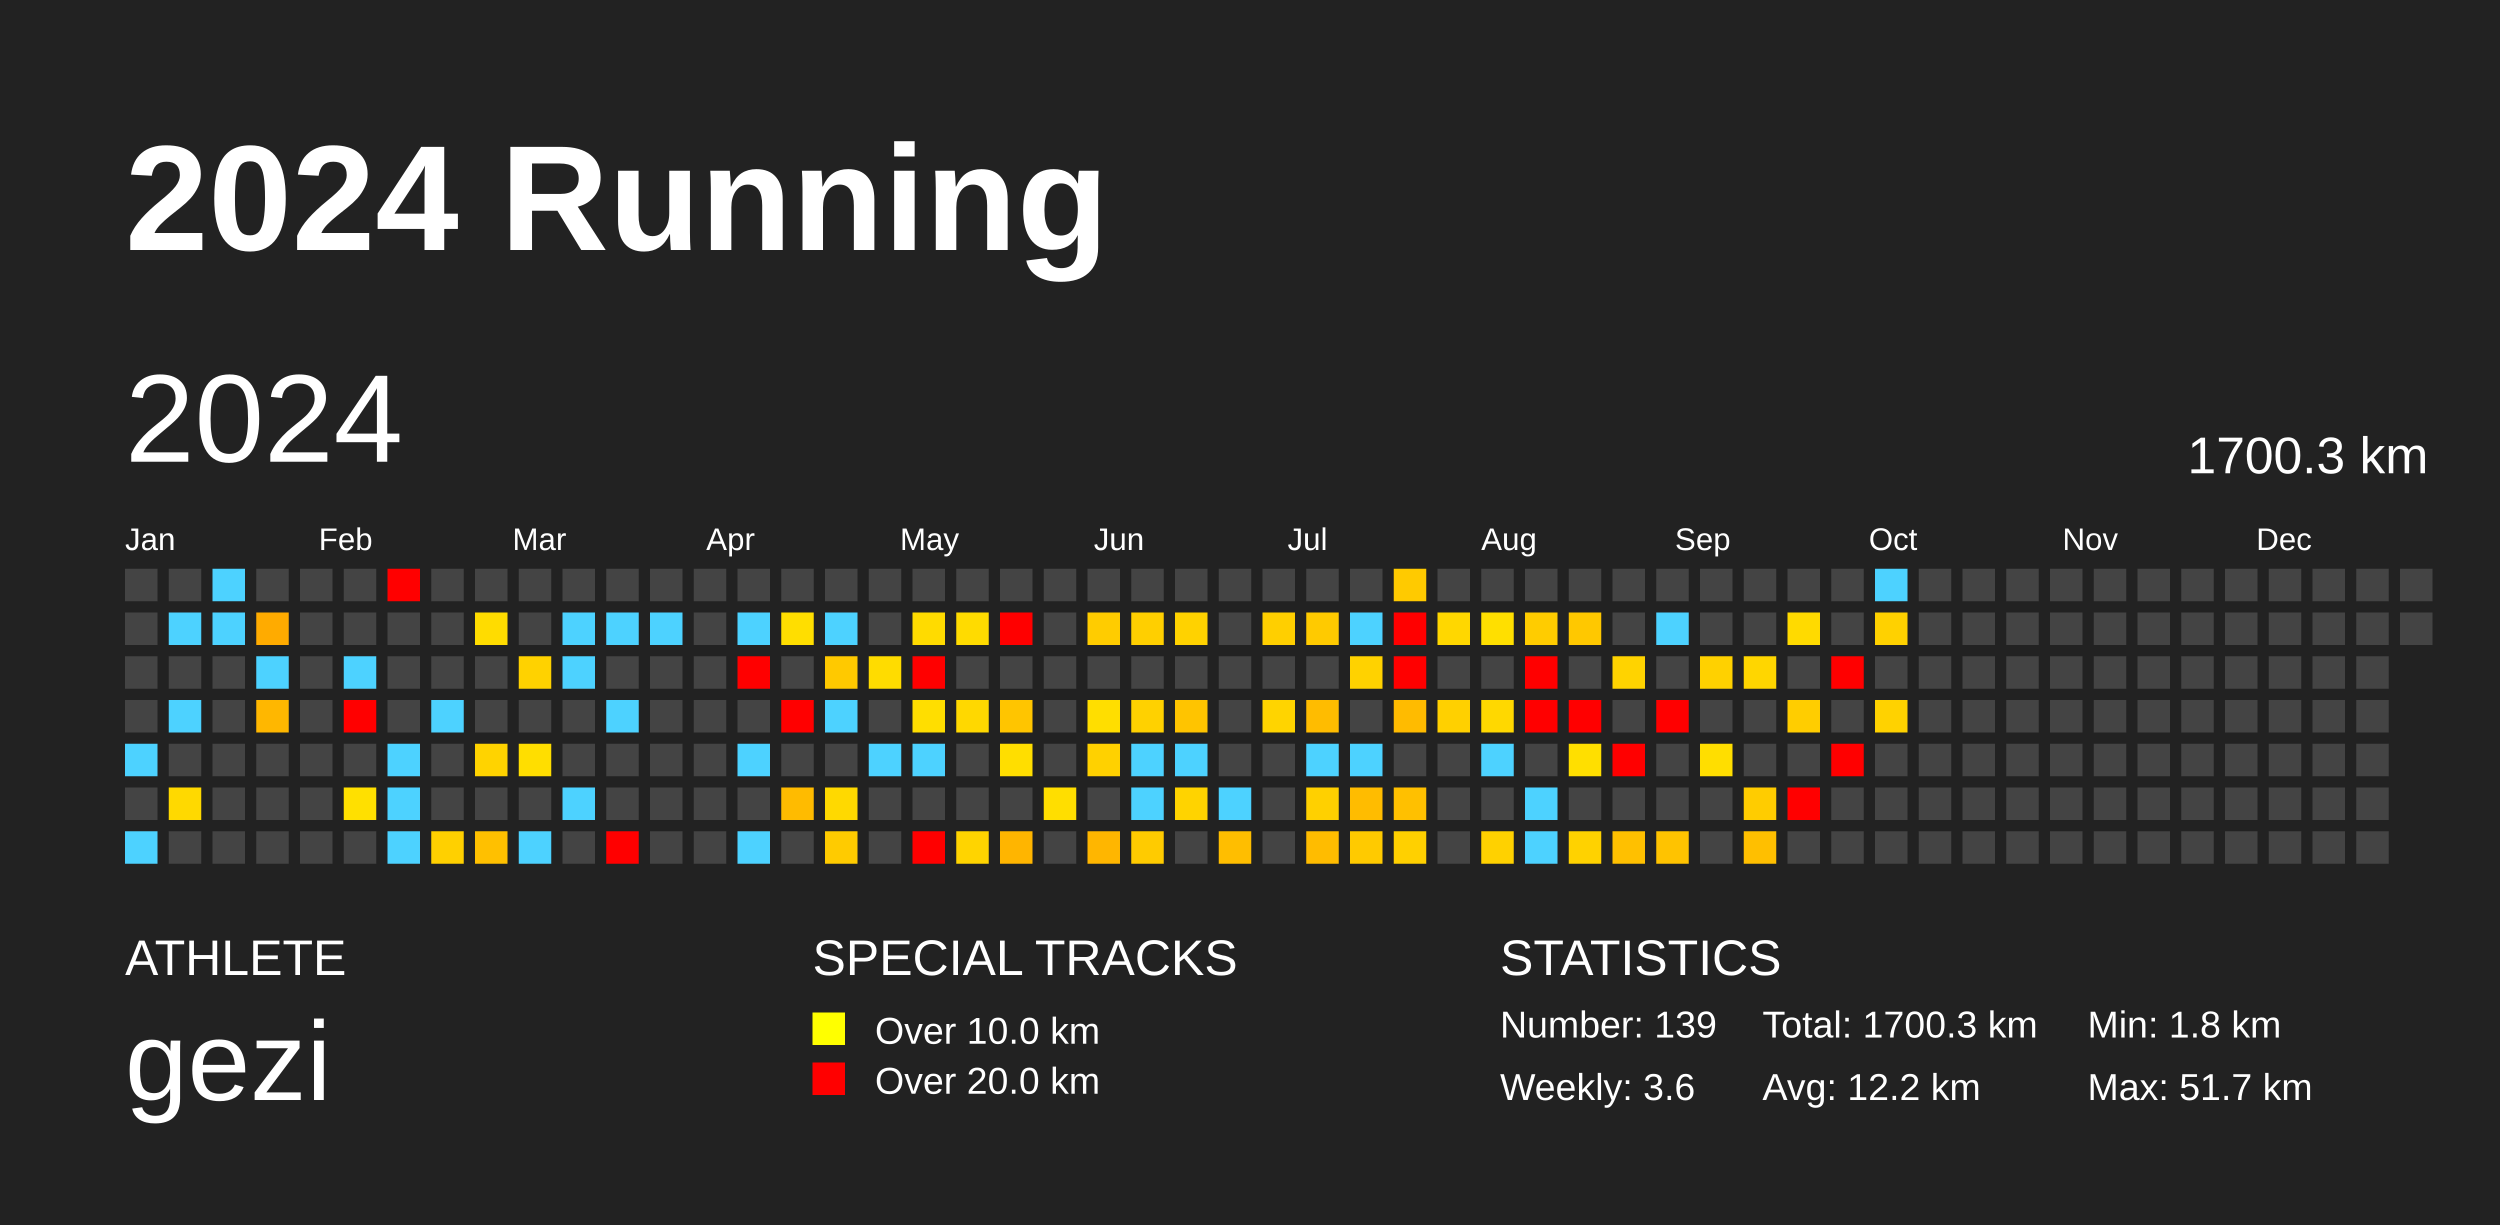
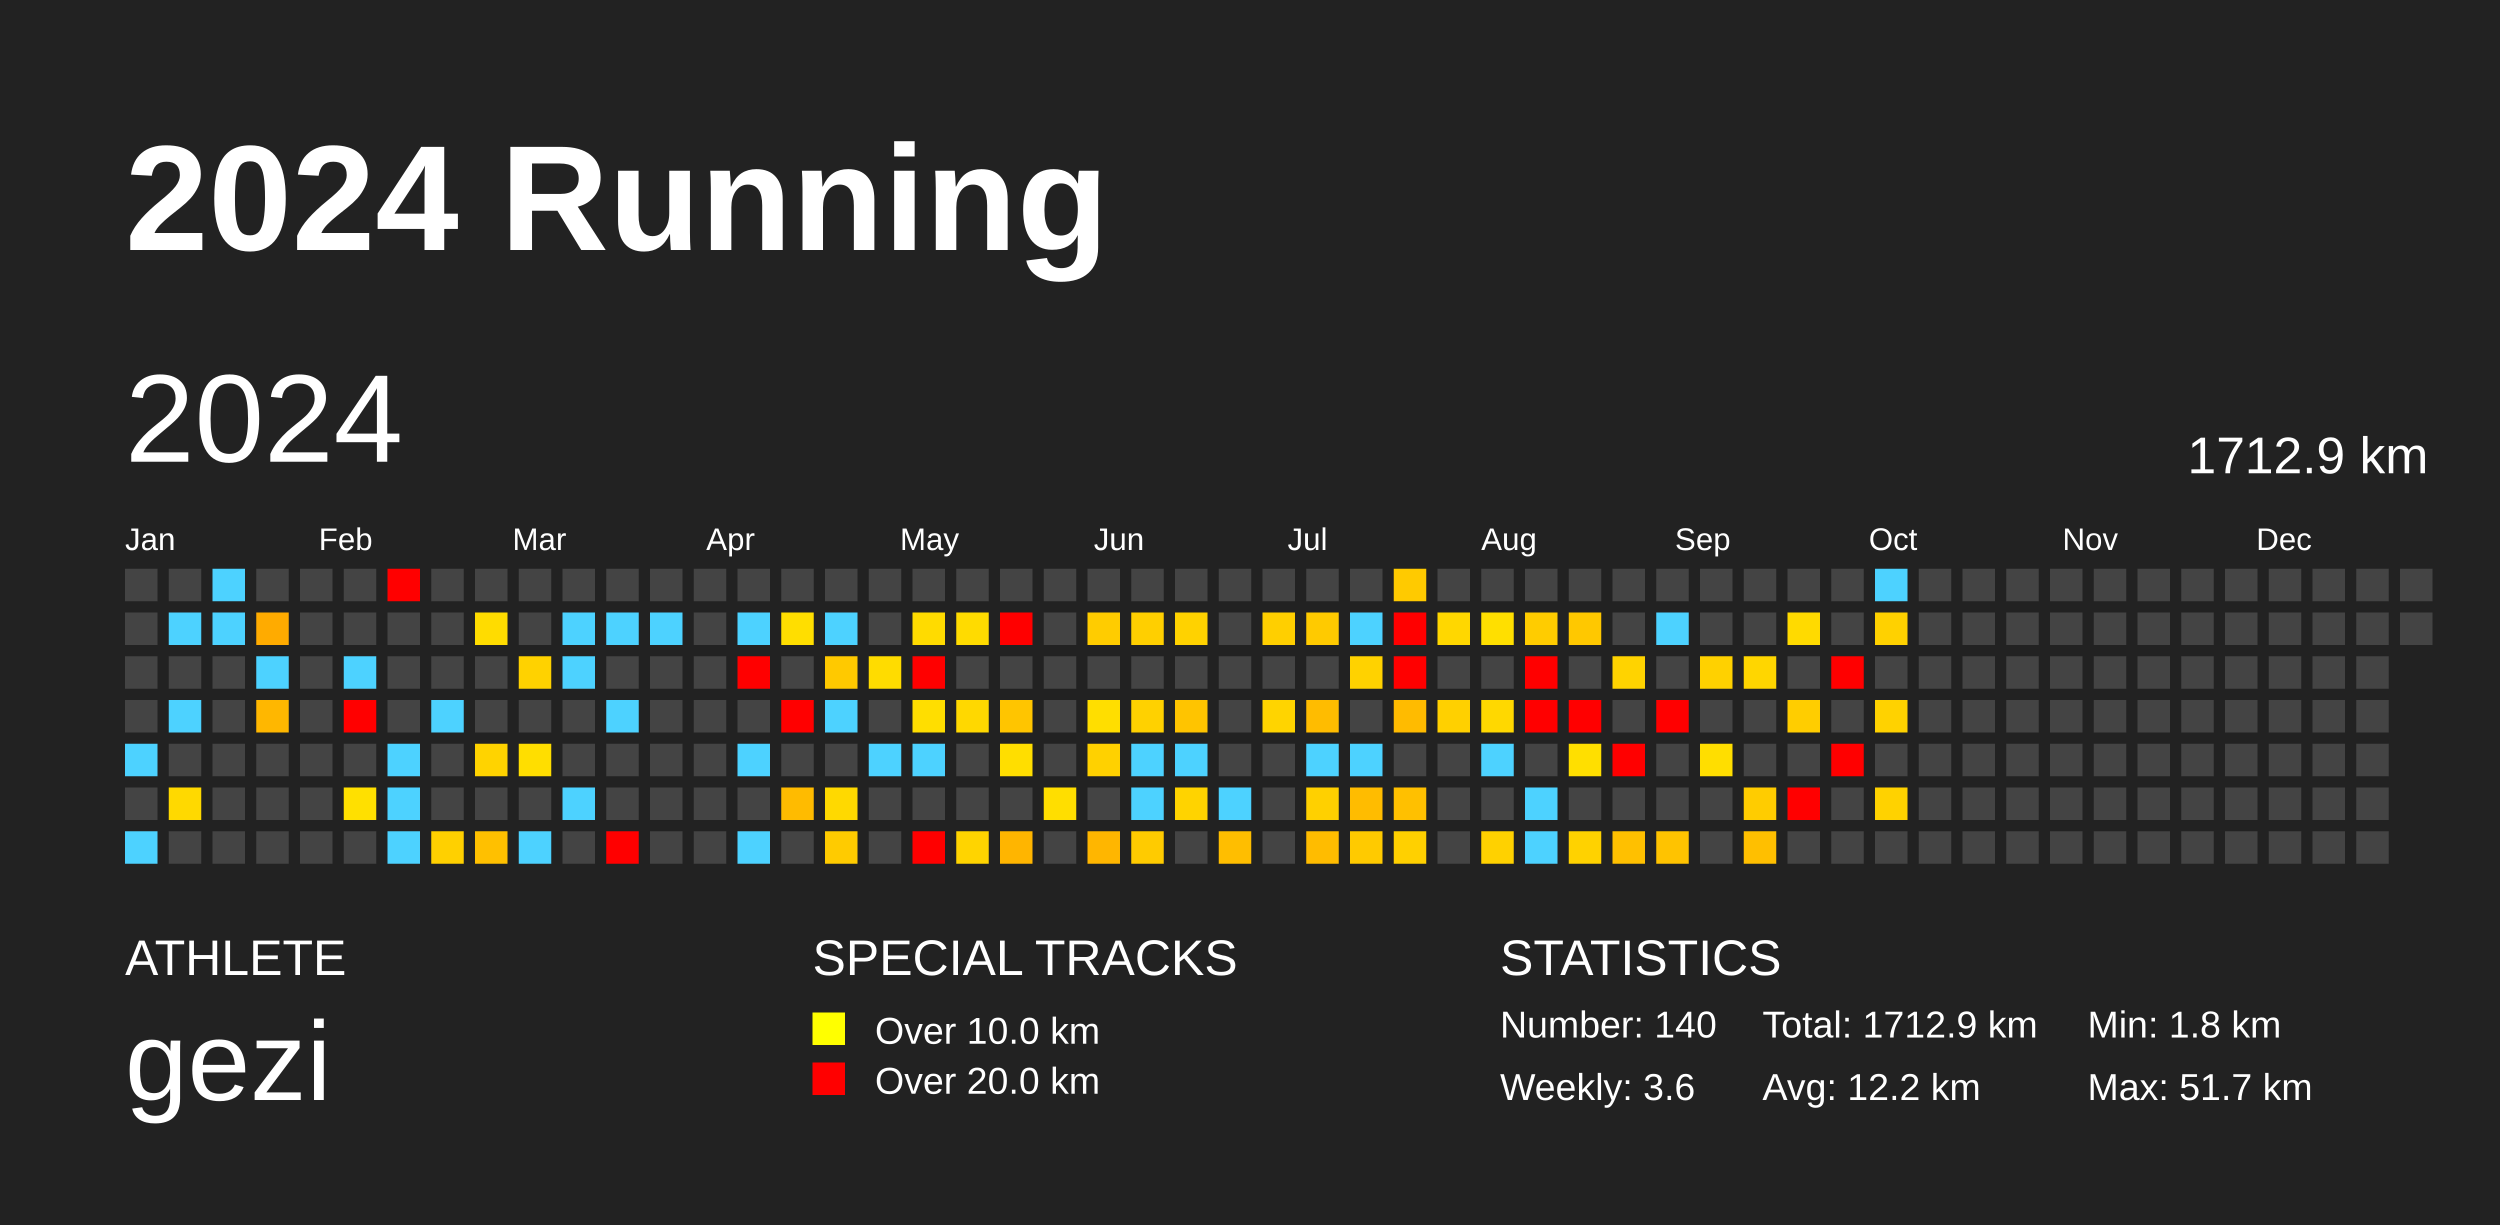
<svg xmlns="http://www.w3.org/2000/svg" baseProfile="full" height="98mm" version="1.1" viewBox="0,0,200,98" width="200mm">
  <defs />
  <rect fill="#222222" height="98" width="200" x="0" y="0" />
  <text fill="#FFFFFF" style="font-size:12px; font-family:Arial; font-weight:bold;" x="10" y="20">2024 Running</text>
  <text fill="#FFFFFF" style="font-size:4px; font-family:Arial" x="10" y="78">ATHLETE</text>
  <text fill="#FFFFFF" style="font-size:9px; font-family:Arial" x="10" y="88">gezi</text>
  <text fill="#FFFFFF" style="font-size:4px; font-family:Arial" x="65" y="78">SPECIAL TRACKS</text>
  <rect fill="yellow" height="2.6" width="2.6" x="65" y="81" />
  <text fill="#FFFFFF" style="font-size:3px; font-family:Arial" x="70" y="83.5">Over 10.0 km</text>
  <rect fill="red" height="2.6" width="2.6" x="65" y="85" />
  <text fill="#FFFFFF" style="font-size:3px; font-family:Arial" x="70" y="87.5">Over 20.0 km</text>
  <text fill="#FFFFFF" style="font-size:4px; font-family:Arial" x="120" y="78">STATISTICS</text>
-   <text fill="#FFFFFF" style="font-size:3px; font-family:Arial" x="120" y="83">Number: 139</text>
+   <text fill="#FFFFFF" style="font-size:3px; font-family:Arial" x="120" y="83">Number: 140</text>
  <text fill="#FFFFFF" style="font-size:3px; font-family:Arial" x="120" y="88">Weekly: 3.6</text>
-   <text fill="#FFFFFF" style="font-size:3px; font-family:Arial" x="141" y="83">Total: 1700.3 km</text>
+   <text fill="#FFFFFF" style="font-size:3px; font-family:Arial" x="141" y="83">Total: 1712.9 km</text>
  <text fill="#FFFFFF" style="font-size:3px; font-family:Arial" x="141" y="88">Avg: 12.2 km</text>
  <text fill="#FFFFFF" style="font-size:3px; font-family:Arial" x="167" y="83">Min: 1.8 km</text>
  <text fill="#FFFFFF" style="font-size:3px; font-family:Arial" x="167" y="88">Max: 51.7 km</text>
  <text dominant-baseline="hanging" fill="#FFFFFF" style="font-size:10.0px; font-family:Arial;" x="10" y="30">2024</text>
-   <text dominant-baseline="hanging" fill="#FFFFFF" style="font-size:4.125px; font-family:Arial;" x="175" y="35">1700.3 km</text>
+   <text dominant-baseline="hanging" fill="#FFFFFF" style="font-size:4.125px; font-family:Arial;" x="175" y="35">1712.9 km</text>
  <text fill="#FFFFFF" style="font-size:2.5px; font-family:Arial" x="10.0" y="44">Jan</text>
  <text fill="#FFFFFF" style="font-size:2.5px; font-family:Arial" x="25.5" y="44">Feb</text>
  <text fill="#FFFFFF" style="font-size:2.5px; font-family:Arial" x="41.0" y="44">Mar</text>
  <text fill="#FFFFFF" style="font-size:2.5px; font-family:Arial" x="56.5" y="44">Apr</text>
  <text fill="#FFFFFF" style="font-size:2.5px; font-family:Arial" x="72.0" y="44">May</text>
  <text fill="#FFFFFF" style="font-size:2.5px; font-family:Arial" x="87.5" y="44">Jun</text>
  <text fill="#FFFFFF" style="font-size:2.5px; font-family:Arial" x="103.0" y="44">Jul</text>
  <text fill="#FFFFFF" style="font-size:2.5px; font-family:Arial" x="118.5" y="44">Aug</text>
  <text fill="#FFFFFF" style="font-size:2.5px; font-family:Arial" x="134.0" y="44">Sep</text>
  <text fill="#FFFFFF" style="font-size:2.5px; font-family:Arial" x="149.5" y="44">Oct</text>
  <text fill="#FFFFFF" style="font-size:2.5px; font-family:Arial" x="165.0" y="44">Nov</text>
  <text fill="#FFFFFF" style="font-size:2.5px; font-family:Arial" x="180.5" y="44">Dec</text>
  <rect fill="#444444" height="2.6" width="2.6" x="10.0" y="45.5" />
  <rect fill="#444444" height="2.6" width="2.6" x="10.0" y="49.0" />
  <rect fill="#444444" height="2.6" width="2.6" x="10.0" y="52.5" />
  <rect fill="#444444" height="2.6" width="2.6" x="10.0" y="56.0" />
  <rect fill="#4dd2ff" height="2.6" width="2.6" x="10.0" y="59.5" />
  <rect fill="#444444" height="2.6" width="2.6" x="10.0" y="63.0" />
  <rect fill="#4dd2ff" height="2.6" width="2.6" x="10.0" y="66.5" />
  <rect fill="#444444" height="2.6" width="2.6" x="13.5" y="45.5" />
  <rect fill="#4dd2ff" height="2.6" width="2.6" x="13.5" y="49.0" />
  <rect fill="#444444" height="2.6" width="2.6" x="13.5" y="52.5" />
  <rect fill="#4dd2ff" height="2.6" width="2.6" x="13.5" y="56.0" />
  <rect fill="#444444" height="2.6" width="2.6" x="13.5" y="59.5" />
  <rect fill="#ffd900" height="2.6" width="2.6" x="13.5" y="63.0" />
  <rect fill="#444444" height="2.6" width="2.6" x="13.5" y="66.5" />
  <rect fill="#4dd2ff" height="2.6" width="2.6" x="17.0" y="45.5" />
  <rect fill="#4dd2ff" height="2.6" width="2.6" x="17.0" y="49.0" />
  <rect fill="#444444" height="2.6" width="2.6" x="17.0" y="52.5" />
  <rect fill="#444444" height="2.6" width="2.6" x="17.0" y="56.0" />
  <rect fill="#444444" height="2.6" width="2.6" x="17.0" y="59.5" />
  <rect fill="#444444" height="2.6" width="2.6" x="17.0" y="63.0" />
  <rect fill="#444444" height="2.6" width="2.6" x="17.0" y="66.5" />
  <rect fill="#444444" height="2.6" width="2.6" x="20.5" y="45.5" />
  <rect fill="#ffab00" height="2.6" width="2.6" x="20.5" y="49.0" />
  <rect fill="#4dd2ff" height="2.6" width="2.6" x="20.5" y="52.5" />
  <rect fill="#ffb700" height="2.6" width="2.6" x="20.5" y="56.0" />
  <rect fill="#444444" height="2.6" width="2.6" x="20.5" y="59.5" />
  <rect fill="#444444" height="2.6" width="2.6" x="20.5" y="63.0" />
  <rect fill="#444444" height="2.6" width="2.6" x="20.5" y="66.5" />
  <rect fill="#444444" height="2.6" width="2.6" x="24.0" y="45.5" />
  <rect fill="#444444" height="2.6" width="2.6" x="24.0" y="49.0" />
  <rect fill="#444444" height="2.6" width="2.6" x="24.0" y="52.5" />
  <rect fill="#444444" height="2.6" width="2.6" x="24.0" y="56.0" />
  <rect fill="#444444" height="2.6" width="2.6" x="24.0" y="59.5" />
  <rect fill="#444444" height="2.6" width="2.6" x="24.0" y="63.0" />
  <rect fill="#444444" height="2.6" width="2.6" x="24.0" y="66.5" />
  <rect fill="#444444" height="2.6" width="2.6" x="27.5" y="45.5" />
  <rect fill="#444444" height="2.6" width="2.6" x="27.5" y="49.0" />
  <rect fill="#4dd2ff" height="2.6" width="2.6" x="27.5" y="52.5" />
  <rect fill="red" height="2.6" width="2.6" x="27.5" y="56.0" />
  <rect fill="#444444" height="2.6" width="2.6" x="27.5" y="59.5" />
  <rect fill="#ffe000" height="2.6" width="2.6" x="27.5" y="63.0" />
  <rect fill="#444444" height="2.6" width="2.6" x="27.5" y="66.5" />
  <rect fill="red" height="2.6" width="2.6" x="31.0" y="45.5" />
  <rect fill="#444444" height="2.6" width="2.6" x="31.0" y="49.0" />
  <rect fill="#444444" height="2.6" width="2.6" x="31.0" y="52.5" />
  <rect fill="#444444" height="2.6" width="2.6" x="31.0" y="56.0" />
  <rect fill="#4dd2ff" height="2.6" width="2.6" x="31.0" y="59.5" />
  <rect fill="#4dd2ff" height="2.6" width="2.6" x="31.0" y="63.0" />
  <rect fill="#4dd2ff" height="2.6" width="2.6" x="31.0" y="66.5" />
  <rect fill="#444444" height="2.6" width="2.6" x="34.5" y="45.5" />
  <rect fill="#444444" height="2.6" width="2.6" x="34.5" y="49.0" />
  <rect fill="#444444" height="2.6" width="2.6" x="34.5" y="52.5" />
  <rect fill="#4dd2ff" height="2.6" width="2.6" x="34.5" y="56.0" />
  <rect fill="#444444" height="2.6" width="2.6" x="34.5" y="59.5" />
  <rect fill="#444444" height="2.6" width="2.6" x="34.5" y="63.0" />
  <rect fill="#ffd000" height="2.6" width="2.6" x="34.5" y="66.5" />
  <rect fill="#444444" height="2.6" width="2.6" x="38.0" y="45.5" />
  <rect fill="#ffdc00" height="2.6" width="2.6" x="38.0" y="49.0" />
  <rect fill="#444444" height="2.6" width="2.6" x="38.0" y="52.5" />
  <rect fill="#444444" height="2.6" width="2.6" x="38.0" y="56.0" />
  <rect fill="#ffd300" height="2.6" width="2.6" x="38.0" y="59.5" />
  <rect fill="#444444" height="2.6" width="2.6" x="38.0" y="63.0" />
  <rect fill="#ffc000" height="2.6" width="2.6" x="38.0" y="66.5" />
  <rect fill="#444444" height="2.6" width="2.6" x="41.5" y="45.5" />
  <rect fill="#444444" height="2.6" width="2.6" x="41.5" y="49.0" />
  <rect fill="#ffd200" height="2.6" width="2.6" x="41.5" y="52.5" />
  <rect fill="#444444" height="2.6" width="2.6" x="41.5" y="56.0" />
  <rect fill="#ffde00" height="2.6" width="2.6" x="41.5" y="59.5" />
  <rect fill="#444444" height="2.6" width="2.6" x="41.5" y="63.0" />
  <rect fill="#4dd2ff" height="2.6" width="2.6" x="41.5" y="66.5" />
  <rect fill="#444444" height="2.6" width="2.6" x="45.0" y="45.5" />
  <rect fill="#4dd2ff" height="2.6" width="2.6" x="45.0" y="49.0" />
  <rect fill="#4dd2ff" height="2.6" width="2.6" x="45.0" y="52.5" />
  <rect fill="#444444" height="2.6" width="2.6" x="45.0" y="56.0" />
  <rect fill="#444444" height="2.6" width="2.6" x="45.0" y="59.5" />
  <rect fill="#4dd2ff" height="2.6" width="2.6" x="45.0" y="63.0" />
  <rect fill="#444444" height="2.6" width="2.6" x="45.0" y="66.5" />
  <rect fill="#444444" height="2.6" width="2.6" x="48.5" y="45.5" />
  <rect fill="#4dd2ff" height="2.6" width="2.6" x="48.5" y="49.0" />
  <rect fill="#444444" height="2.6" width="2.6" x="48.5" y="52.5" />
  <rect fill="#4dd2ff" height="2.6" width="2.6" x="48.5" y="56.0" />
  <rect fill="#444444" height="2.6" width="2.6" x="48.5" y="59.5" />
  <rect fill="#444444" height="2.6" width="2.6" x="48.5" y="63.0" />
  <rect fill="red" height="2.6" width="2.6" x="48.5" y="66.5" />
  <rect fill="#444444" height="2.6" width="2.6" x="52.0" y="45.5" />
  <rect fill="#4dd2ff" height="2.6" width="2.6" x="52.0" y="49.0" />
  <rect fill="#444444" height="2.6" width="2.6" x="52.0" y="52.5" />
  <rect fill="#444444" height="2.6" width="2.6" x="52.0" y="56.0" />
  <rect fill="#444444" height="2.6" width="2.6" x="52.0" y="59.5" />
  <rect fill="#444444" height="2.6" width="2.6" x="52.0" y="63.0" />
  <rect fill="#444444" height="2.6" width="2.6" x="52.0" y="66.5" />
  <rect fill="#444444" height="2.6" width="2.6" x="55.5" y="45.5" />
  <rect fill="#444444" height="2.6" width="2.6" x="55.5" y="49.0" />
  <rect fill="#444444" height="2.6" width="2.6" x="55.5" y="52.5" />
  <rect fill="#444444" height="2.6" width="2.6" x="55.5" y="56.0" />
  <rect fill="#444444" height="2.6" width="2.6" x="55.5" y="59.5" />
  <rect fill="#444444" height="2.6" width="2.6" x="55.5" y="63.0" />
  <rect fill="#444444" height="2.6" width="2.6" x="55.5" y="66.5" />
  <rect fill="#444444" height="2.6" width="2.6" x="59.0" y="45.5" />
  <rect fill="#4dd2ff" height="2.6" width="2.6" x="59.0" y="49.0" />
  <rect fill="red" height="2.6" width="2.6" x="59.0" y="52.5" />
  <rect fill="#444444" height="2.6" width="2.6" x="59.0" y="56.0" />
  <rect fill="#4dd2ff" height="2.6" width="2.6" x="59.0" y="59.5" />
  <rect fill="#444444" height="2.6" width="2.6" x="59.0" y="63.0" />
  <rect fill="#4dd2ff" height="2.6" width="2.6" x="59.0" y="66.5" />
  <rect fill="#444444" height="2.6" width="2.6" x="62.5" y="45.5" />
  <rect fill="#ffde00" height="2.6" width="2.6" x="62.5" y="49.0" />
  <rect fill="#444444" height="2.6" width="2.6" x="62.5" y="52.5" />
  <rect fill="red" height="2.6" width="2.6" x="62.5" y="56.0" />
  <rect fill="#444444" height="2.6" width="2.6" x="62.5" y="59.5" />
  <rect fill="#ffbb00" height="2.6" width="2.6" x="62.5" y="63.0" />
  <rect fill="#444444" height="2.6" width="2.6" x="62.5" y="66.5" />
  <rect fill="#444444" height="2.6" width="2.6" x="66.0" y="45.5" />
  <rect fill="#4dd2ff" height="2.6" width="2.6" x="66.0" y="49.0" />
  <rect fill="#ffc900" height="2.6" width="2.6" x="66.0" y="52.5" />
  <rect fill="#4dd2ff" height="2.6" width="2.6" x="66.0" y="56.0" />
  <rect fill="#444444" height="2.6" width="2.6" x="66.0" y="59.5" />
  <rect fill="#ffd900" height="2.6" width="2.6" x="66.0" y="63.0" />
  <rect fill="#ffcb00" height="2.6" width="2.6" x="66.0" y="66.5" />
  <rect fill="#444444" height="2.6" width="2.6" x="69.5" y="45.5" />
  <rect fill="#444444" height="2.6" width="2.6" x="69.5" y="49.0" />
  <rect fill="#ffdc00" height="2.6" width="2.6" x="69.5" y="52.5" />
  <rect fill="#444444" height="2.6" width="2.6" x="69.5" y="56.0" />
  <rect fill="#4dd2ff" height="2.6" width="2.6" x="69.5" y="59.5" />
  <rect fill="#444444" height="2.6" width="2.6" x="69.5" y="63.0" />
  <rect fill="#444444" height="2.6" width="2.6" x="69.5" y="66.5" />
  <rect fill="#444444" height="2.6" width="2.6" x="73.0" y="45.5" />
  <rect fill="#ffdb00" height="2.6" width="2.6" x="73.0" y="49.0" />
  <rect fill="red" height="2.6" width="2.6" x="73.0" y="52.5" />
  <rect fill="#ffde00" height="2.6" width="2.6" x="73.0" y="56.0" />
  <rect fill="#4dd2ff" height="2.6" width="2.6" x="73.0" y="59.5" />
  <rect fill="#444444" height="2.6" width="2.6" x="73.0" y="63.0" />
  <rect fill="red" height="2.6" width="2.6" x="73.0" y="66.5" />
  <rect fill="#444444" height="2.6" width="2.6" x="76.5" y="45.5" />
  <rect fill="#ffdb00" height="2.6" width="2.6" x="76.5" y="49.0" />
  <rect fill="#444444" height="2.6" width="2.6" x="76.5" y="52.5" />
  <rect fill="#ffd800" height="2.6" width="2.6" x="76.5" y="56.0" />
  <rect fill="#444444" height="2.6" width="2.6" x="76.5" y="59.5" />
  <rect fill="#444444" height="2.6" width="2.6" x="76.5" y="63.0" />
  <rect fill="#ffd400" height="2.6" width="2.6" x="76.5" y="66.5" />
  <rect fill="#444444" height="2.6" width="2.6" x="80.0" y="45.5" />
  <rect fill="red" height="2.6" width="2.6" x="80.0" y="49.0" />
  <rect fill="#444444" height="2.6" width="2.6" x="80.0" y="52.5" />
  <rect fill="#ffc500" height="2.6" width="2.6" x="80.0" y="56.0" />
  <rect fill="#ffde00" height="2.6" width="2.6" x="80.0" y="59.5" />
  <rect fill="#444444" height="2.6" width="2.6" x="80.0" y="63.0" />
  <rect fill="#ffb500" height="2.6" width="2.6" x="80.0" y="66.5" />
  <rect fill="#444444" height="2.6" width="2.6" x="83.5" y="45.5" />
  <rect fill="#444444" height="2.6" width="2.6" x="83.5" y="49.0" />
  <rect fill="#444444" height="2.6" width="2.6" x="83.5" y="52.5" />
  <rect fill="#444444" height="2.6" width="2.6" x="83.5" y="56.0" />
  <rect fill="#444444" height="2.6" width="2.6" x="83.5" y="59.5" />
  <rect fill="#ffde00" height="2.6" width="2.6" x="83.5" y="63.0" />
  <rect fill="#444444" height="2.6" width="2.6" x="83.5" y="66.5" />
  <rect fill="#444444" height="2.6" width="2.6" x="87.0" y="45.5" />
  <rect fill="#ffcc00" height="2.6" width="2.6" x="87.0" y="49.0" />
  <rect fill="#444444" height="2.6" width="2.6" x="87.0" y="52.5" />
  <rect fill="#ffde00" height="2.6" width="2.6" x="87.0" y="56.0" />
  <rect fill="#ffd100" height="2.6" width="2.6" x="87.0" y="59.5" />
  <rect fill="#444444" height="2.6" width="2.6" x="87.0" y="63.0" />
  <rect fill="#ffb600" height="2.6" width="2.6" x="87.0" y="66.5" />
  <rect fill="#444444" height="2.6" width="2.6" x="90.5" y="45.5" />
  <rect fill="#ffcf00" height="2.6" width="2.6" x="90.5" y="49.0" />
  <rect fill="#444444" height="2.6" width="2.6" x="90.5" y="52.5" />
  <rect fill="#ffd100" height="2.6" width="2.6" x="90.5" y="56.0" />
  <rect fill="#4dd2ff" height="2.6" width="2.6" x="90.5" y="59.5" />
  <rect fill="#4dd2ff" height="2.6" width="2.6" x="90.5" y="63.0" />
  <rect fill="#ffcb00" height="2.6" width="2.6" x="90.5" y="66.5" />
  <rect fill="#444444" height="2.6" width="2.6" x="94.0" y="45.5" />
  <rect fill="#ffd200" height="2.6" width="2.6" x="94.0" y="49.0" />
  <rect fill="#444444" height="2.6" width="2.6" x="94.0" y="52.5" />
  <rect fill="#ffc400" height="2.6" width="2.6" x="94.0" y="56.0" />
  <rect fill="#4dd2ff" height="2.6" width="2.6" x="94.0" y="59.5" />
  <rect fill="#ffd300" height="2.6" width="2.6" x="94.0" y="63.0" />
  <rect fill="#444444" height="2.6" width="2.6" x="94.0" y="66.5" />
  <rect fill="#444444" height="2.6" width="2.6" x="97.5" y="45.5" />
  <rect fill="#444444" height="2.6" width="2.6" x="97.5" y="49.0" />
  <rect fill="#444444" height="2.6" width="2.6" x="97.5" y="52.5" />
  <rect fill="#444444" height="2.6" width="2.6" x="97.5" y="56.0" />
  <rect fill="#444444" height="2.6" width="2.6" x="97.5" y="59.5" />
  <rect fill="#4dd2ff" height="2.6" width="2.6" x="97.5" y="63.0" />
  <rect fill="#ffbe00" height="2.6" width="2.6" x="97.5" y="66.5" />
  <rect fill="#444444" height="2.6" width="2.6" x="101.0" y="45.5" />
  <rect fill="#ffcf00" height="2.6" width="2.6" x="101.0" y="49.0" />
  <rect fill="#444444" height="2.6" width="2.6" x="101.0" y="52.5" />
  <rect fill="#ffd400" height="2.6" width="2.6" x="101.0" y="56.0" />
  <rect fill="#444444" height="2.6" width="2.6" x="101.0" y="59.5" />
  <rect fill="#444444" height="2.6" width="2.6" x="101.0" y="63.0" />
  <rect fill="#444444" height="2.6" width="2.6" x="101.0" y="66.5" />
  <rect fill="#444444" height="2.6" width="2.6" x="104.5" y="45.5" />
  <rect fill="#ffca00" height="2.6" width="2.6" x="104.5" y="49.0" />
  <rect fill="#444444" height="2.6" width="2.6" x="104.5" y="52.5" />
  <rect fill="#ffbc00" height="2.6" width="2.6" x="104.5" y="56.0" />
  <rect fill="#4dd2ff" height="2.6" width="2.6" x="104.5" y="59.5" />
  <rect fill="#ffd000" height="2.6" width="2.6" x="104.5" y="63.0" />
  <rect fill="#ffbc00" height="2.6" width="2.6" x="104.5" y="66.5" />
  <rect fill="#444444" height="2.6" width="2.6" x="108.0" y="45.5" />
  <rect fill="#4dd2ff" height="2.6" width="2.6" x="108.0" y="49.0" />
  <rect fill="#ffd200" height="2.6" width="2.6" x="108.0" y="52.5" />
  <rect fill="#444444" height="2.6" width="2.6" x="108.0" y="56.0" />
  <rect fill="#4dd2ff" height="2.6" width="2.6" x="108.0" y="59.5" />
  <rect fill="#ffbc00" height="2.6" width="2.6" x="108.0" y="63.0" />
  <rect fill="#ffca00" height="2.6" width="2.6" x="108.0" y="66.5" />
  <rect fill="#ffca00" height="2.6" width="2.6" x="111.5" y="45.5" />
  <rect fill="red" height="2.6" width="2.6" x="111.5" y="49.0" />
  <rect fill="red" height="2.6" width="2.6" x="111.5" y="52.5" />
  <rect fill="#ffbb00" height="2.6" width="2.6" x="111.5" y="56.0" />
  <rect fill="#444444" height="2.6" width="2.6" x="111.5" y="59.5" />
  <rect fill="#ffc000" height="2.6" width="2.6" x="111.5" y="63.0" />
  <rect fill="#ffd000" height="2.6" width="2.6" x="111.5" y="66.5" />
  <rect fill="#444444" height="2.6" width="2.6" x="115.0" y="45.5" />
  <rect fill="#ffd700" height="2.6" width="2.6" x="115.0" y="49.0" />
  <rect fill="#444444" height="2.6" width="2.6" x="115.0" y="52.5" />
  <rect fill="#ffd000" height="2.6" width="2.6" x="115.0" y="56.0" />
  <rect fill="#444444" height="2.6" width="2.6" x="115.0" y="59.5" />
  <rect fill="#444444" height="2.6" width="2.6" x="115.0" y="63.0" />
  <rect fill="#444444" height="2.6" width="2.6" x="115.0" y="66.5" />
  <rect fill="#444444" height="2.6" width="2.6" x="118.5" y="45.5" />
  <rect fill="#ffdf00" height="2.6" width="2.6" x="118.5" y="49.0" />
  <rect fill="#444444" height="2.6" width="2.6" x="118.5" y="52.5" />
  <rect fill="#ffd800" height="2.6" width="2.6" x="118.5" y="56.0" />
  <rect fill="#4dd2ff" height="2.6" width="2.6" x="118.5" y="59.5" />
  <rect fill="#444444" height="2.6" width="2.6" x="118.5" y="63.0" />
  <rect fill="#ffd100" height="2.6" width="2.6" x="118.5" y="66.5" />
  <rect fill="#444444" height="2.6" width="2.6" x="122.0" y="45.5" />
  <rect fill="#ffcc00" height="2.6" width="2.6" x="122.0" y="49.0" />
  <rect fill="red" height="2.6" width="2.6" x="122.0" y="52.5" />
  <rect fill="red" height="2.6" width="2.6" x="122.0" y="56.0" />
  <rect fill="#444444" height="2.6" width="2.6" x="122.0" y="59.5" />
  <rect fill="#4dd2ff" height="2.6" width="2.6" x="122.0" y="63.0" />
  <rect fill="#4dd2ff" height="2.6" width="2.6" x="122.0" y="66.5" />
  <rect fill="#444444" height="2.6" width="2.6" x="125.5" y="45.5" />
  <rect fill="#ffc800" height="2.6" width="2.6" x="125.5" y="49.0" />
  <rect fill="#444444" height="2.6" width="2.6" x="125.5" y="52.5" />
  <rect fill="red" height="2.6" width="2.6" x="125.5" y="56.0" />
  <rect fill="#ffdf00" height="2.6" width="2.6" x="125.5" y="59.5" />
  <rect fill="#444444" height="2.6" width="2.6" x="125.5" y="63.0" />
  <rect fill="#ffd200" height="2.6" width="2.6" x="125.5" y="66.5" />
  <rect fill="#444444" height="2.6" width="2.6" x="129.0" y="45.5" />
  <rect fill="#444444" height="2.6" width="2.6" x="129.0" y="49.0" />
  <rect fill="#ffd300" height="2.6" width="2.6" x="129.0" y="52.5" />
  <rect fill="#444444" height="2.6" width="2.6" x="129.0" y="56.0" />
  <rect fill="red" height="2.6" width="2.6" x="129.0" y="59.5" />
  <rect fill="#444444" height="2.6" width="2.6" x="129.0" y="63.0" />
  <rect fill="#ffc000" height="2.6" width="2.6" x="129.0" y="66.5" />
  <rect fill="#444444" height="2.6" width="2.6" x="132.5" y="45.5" />
  <rect fill="#4dd2ff" height="2.6" width="2.6" x="132.5" y="49.0" />
  <rect fill="#444444" height="2.6" width="2.6" x="132.5" y="52.5" />
  <rect fill="red" height="2.6" width="2.6" x="132.5" y="56.0" />
  <rect fill="#444444" height="2.6" width="2.6" x="132.5" y="59.5" />
  <rect fill="#444444" height="2.6" width="2.6" x="132.5" y="63.0" />
  <rect fill="#ffc300" height="2.6" width="2.6" x="132.5" y="66.5" />
  <rect fill="#444444" height="2.6" width="2.6" x="136.0" y="45.5" />
  <rect fill="#444444" height="2.6" width="2.6" x="136.0" y="49.0" />
  <rect fill="#ffd100" height="2.6" width="2.6" x="136.0" y="52.5" />
  <rect fill="#444444" height="2.6" width="2.6" x="136.0" y="56.0" />
  <rect fill="#ffde00" height="2.6" width="2.6" x="136.0" y="59.5" />
  <rect fill="#444444" height="2.6" width="2.6" x="136.0" y="63.0" />
  <rect fill="#444444" height="2.6" width="2.6" x="136.0" y="66.5" />
  <rect fill="#444444" height="2.6" width="2.6" x="139.5" y="45.5" />
  <rect fill="#444444" height="2.6" width="2.6" x="139.5" y="49.0" />
  <rect fill="#ffd600" height="2.6" width="2.6" x="139.5" y="52.5" />
  <rect fill="#444444" height="2.6" width="2.6" x="139.5" y="56.0" />
  <rect fill="#444444" height="2.6" width="2.6" x="139.5" y="59.5" />
  <rect fill="#ffcc00" height="2.6" width="2.6" x="139.5" y="63.0" />
  <rect fill="#ffbf00" height="2.6" width="2.6" x="139.5" y="66.5" />
  <rect fill="#444444" height="2.6" width="2.6" x="143.0" y="45.5" />
  <rect fill="#ffda00" height="2.6" width="2.6" x="143.0" y="49.0" />
  <rect fill="#444444" height="2.6" width="2.6" x="143.0" y="52.5" />
  <rect fill="#ffcd00" height="2.6" width="2.6" x="143.0" y="56.0" />
  <rect fill="#444444" height="2.6" width="2.6" x="143.0" y="59.5" />
  <rect fill="red" height="2.6" width="2.6" x="143.0" y="63.0" />
  <rect fill="#444444" height="2.6" width="2.6" x="143.0" y="66.5" />
  <rect fill="#444444" height="2.6" width="2.6" x="146.5" y="45.5" />
  <rect fill="#444444" height="2.6" width="2.6" x="146.5" y="49.0" />
  <rect fill="red" height="2.6" width="2.6" x="146.5" y="52.5" />
  <rect fill="#444444" height="2.6" width="2.6" x="146.5" y="56.0" />
  <rect fill="red" height="2.6" width="2.6" x="146.5" y="59.5" />
  <rect fill="#444444" height="2.6" width="2.6" x="146.5" y="63.0" />
  <rect fill="#444444" height="2.6" width="2.6" x="146.5" y="66.5" />
  <rect fill="#4dd2ff" height="2.6" width="2.6" x="150.0" y="45.5" />
  <rect fill="#ffd100" height="2.6" width="2.6" x="150.0" y="49.0" />
  <rect fill="#444444" height="2.6" width="2.6" x="150.0" y="52.5" />
  <rect fill="#ffd200" height="2.6" width="2.6" x="150.0" y="56.0" />
  <rect fill="#444444" height="2.6" width="2.6" x="150.0" y="59.5" />
-   <rect fill="#444444" height="2.6" width="2.6" x="150.0" y="63.0" />
+   <rect fill="#ffd200" height="2.6" width="2.6" x="150.0" y="63.0" />
  <rect fill="#444444" height="2.6" width="2.6" x="150.0" y="66.5" />
  <rect fill="#444444" height="2.6" width="2.6" x="153.5" y="45.5" />
  <rect fill="#444444" height="2.6" width="2.6" x="153.5" y="49.0" />
  <rect fill="#444444" height="2.6" width="2.6" x="153.5" y="52.5" />
  <rect fill="#444444" height="2.6" width="2.6" x="153.5" y="56.0" />
  <rect fill="#444444" height="2.6" width="2.6" x="153.5" y="59.5" />
  <rect fill="#444444" height="2.6" width="2.6" x="153.5" y="63.0" />
  <rect fill="#444444" height="2.6" width="2.6" x="153.5" y="66.5" />
  <rect fill="#444444" height="2.6" width="2.6" x="157.0" y="45.5" />
  <rect fill="#444444" height="2.6" width="2.6" x="157.0" y="49.0" />
  <rect fill="#444444" height="2.6" width="2.6" x="157.0" y="52.5" />
  <rect fill="#444444" height="2.6" width="2.6" x="157.0" y="56.0" />
  <rect fill="#444444" height="2.6" width="2.6" x="157.0" y="59.5" />
  <rect fill="#444444" height="2.6" width="2.6" x="157.0" y="63.0" />
  <rect fill="#444444" height="2.6" width="2.6" x="157.0" y="66.5" />
  <rect fill="#444444" height="2.6" width="2.6" x="160.5" y="45.5" />
  <rect fill="#444444" height="2.6" width="2.6" x="160.5" y="49.0" />
  <rect fill="#444444" height="2.6" width="2.6" x="160.5" y="52.5" />
  <rect fill="#444444" height="2.6" width="2.6" x="160.5" y="56.0" />
  <rect fill="#444444" height="2.6" width="2.6" x="160.5" y="59.5" />
  <rect fill="#444444" height="2.6" width="2.6" x="160.5" y="63.0" />
  <rect fill="#444444" height="2.6" width="2.6" x="160.5" y="66.5" />
  <rect fill="#444444" height="2.6" width="2.6" x="164.0" y="45.5" />
  <rect fill="#444444" height="2.6" width="2.6" x="164.0" y="49.0" />
  <rect fill="#444444" height="2.6" width="2.6" x="164.0" y="52.5" />
  <rect fill="#444444" height="2.6" width="2.6" x="164.0" y="56.0" />
  <rect fill="#444444" height="2.6" width="2.6" x="164.0" y="59.5" />
  <rect fill="#444444" height="2.6" width="2.6" x="164.0" y="63.0" />
  <rect fill="#444444" height="2.6" width="2.6" x="164.0" y="66.5" />
  <rect fill="#444444" height="2.6" width="2.6" x="167.5" y="45.5" />
  <rect fill="#444444" height="2.6" width="2.6" x="167.5" y="49.0" />
  <rect fill="#444444" height="2.6" width="2.6" x="167.5" y="52.5" />
  <rect fill="#444444" height="2.6" width="2.6" x="167.5" y="56.0" />
  <rect fill="#444444" height="2.6" width="2.6" x="167.5" y="59.5" />
  <rect fill="#444444" height="2.6" width="2.6" x="167.5" y="63.0" />
  <rect fill="#444444" height="2.6" width="2.6" x="167.5" y="66.5" />
  <rect fill="#444444" height="2.6" width="2.6" x="171.0" y="45.5" />
  <rect fill="#444444" height="2.6" width="2.6" x="171.0" y="49.0" />
  <rect fill="#444444" height="2.6" width="2.6" x="171.0" y="52.5" />
  <rect fill="#444444" height="2.6" width="2.6" x="171.0" y="56.0" />
  <rect fill="#444444" height="2.6" width="2.6" x="171.0" y="59.5" />
  <rect fill="#444444" height="2.6" width="2.6" x="171.0" y="63.0" />
  <rect fill="#444444" height="2.6" width="2.6" x="171.0" y="66.5" />
  <rect fill="#444444" height="2.6" width="2.6" x="174.5" y="45.5" />
  <rect fill="#444444" height="2.6" width="2.6" x="174.5" y="49.0" />
  <rect fill="#444444" height="2.6" width="2.6" x="174.5" y="52.5" />
  <rect fill="#444444" height="2.6" width="2.6" x="174.5" y="56.0" />
  <rect fill="#444444" height="2.6" width="2.6" x="174.5" y="59.5" />
  <rect fill="#444444" height="2.6" width="2.6" x="174.5" y="63.0" />
  <rect fill="#444444" height="2.6" width="2.6" x="174.5" y="66.5" />
  <rect fill="#444444" height="2.6" width="2.6" x="178.0" y="45.5" />
  <rect fill="#444444" height="2.6" width="2.6" x="178.0" y="49.0" />
  <rect fill="#444444" height="2.6" width="2.6" x="178.0" y="52.5" />
  <rect fill="#444444" height="2.6" width="2.6" x="178.0" y="56.0" />
  <rect fill="#444444" height="2.6" width="2.6" x="178.0" y="59.5" />
  <rect fill="#444444" height="2.6" width="2.6" x="178.0" y="63.0" />
  <rect fill="#444444" height="2.6" width="2.6" x="178.0" y="66.5" />
  <rect fill="#444444" height="2.6" width="2.6" x="181.5" y="45.5" />
  <rect fill="#444444" height="2.6" width="2.6" x="181.5" y="49.0" />
  <rect fill="#444444" height="2.6" width="2.6" x="181.5" y="52.5" />
  <rect fill="#444444" height="2.6" width="2.6" x="181.5" y="56.0" />
  <rect fill="#444444" height="2.6" width="2.6" x="181.5" y="59.5" />
  <rect fill="#444444" height="2.6" width="2.6" x="181.5" y="63.0" />
  <rect fill="#444444" height="2.6" width="2.6" x="181.5" y="66.5" />
  <rect fill="#444444" height="2.6" width="2.6" x="185.0" y="45.5" />
  <rect fill="#444444" height="2.6" width="2.6" x="185.0" y="49.0" />
  <rect fill="#444444" height="2.6" width="2.6" x="185.0" y="52.5" />
  <rect fill="#444444" height="2.6" width="2.6" x="185.0" y="56.0" />
  <rect fill="#444444" height="2.6" width="2.6" x="185.0" y="59.5" />
  <rect fill="#444444" height="2.6" width="2.6" x="185.0" y="63.0" />
  <rect fill="#444444" height="2.6" width="2.6" x="185.0" y="66.5" />
  <rect fill="#444444" height="2.6" width="2.6" x="188.5" y="45.5" />
  <rect fill="#444444" height="2.6" width="2.6" x="188.5" y="49.0" />
  <rect fill="#444444" height="2.6" width="2.6" x="188.5" y="52.5" />
  <rect fill="#444444" height="2.6" width="2.6" x="188.5" y="56.0" />
  <rect fill="#444444" height="2.6" width="2.6" x="188.5" y="59.5" />
  <rect fill="#444444" height="2.6" width="2.6" x="188.5" y="63.0" />
  <rect fill="#444444" height="2.6" width="2.6" x="188.5" y="66.5" />
  <rect fill="#444444" height="2.6" width="2.6" x="192.0" y="45.5" />
  <rect fill="#444444" height="2.6" width="2.6" x="192.0" y="49.0" />
</svg>
